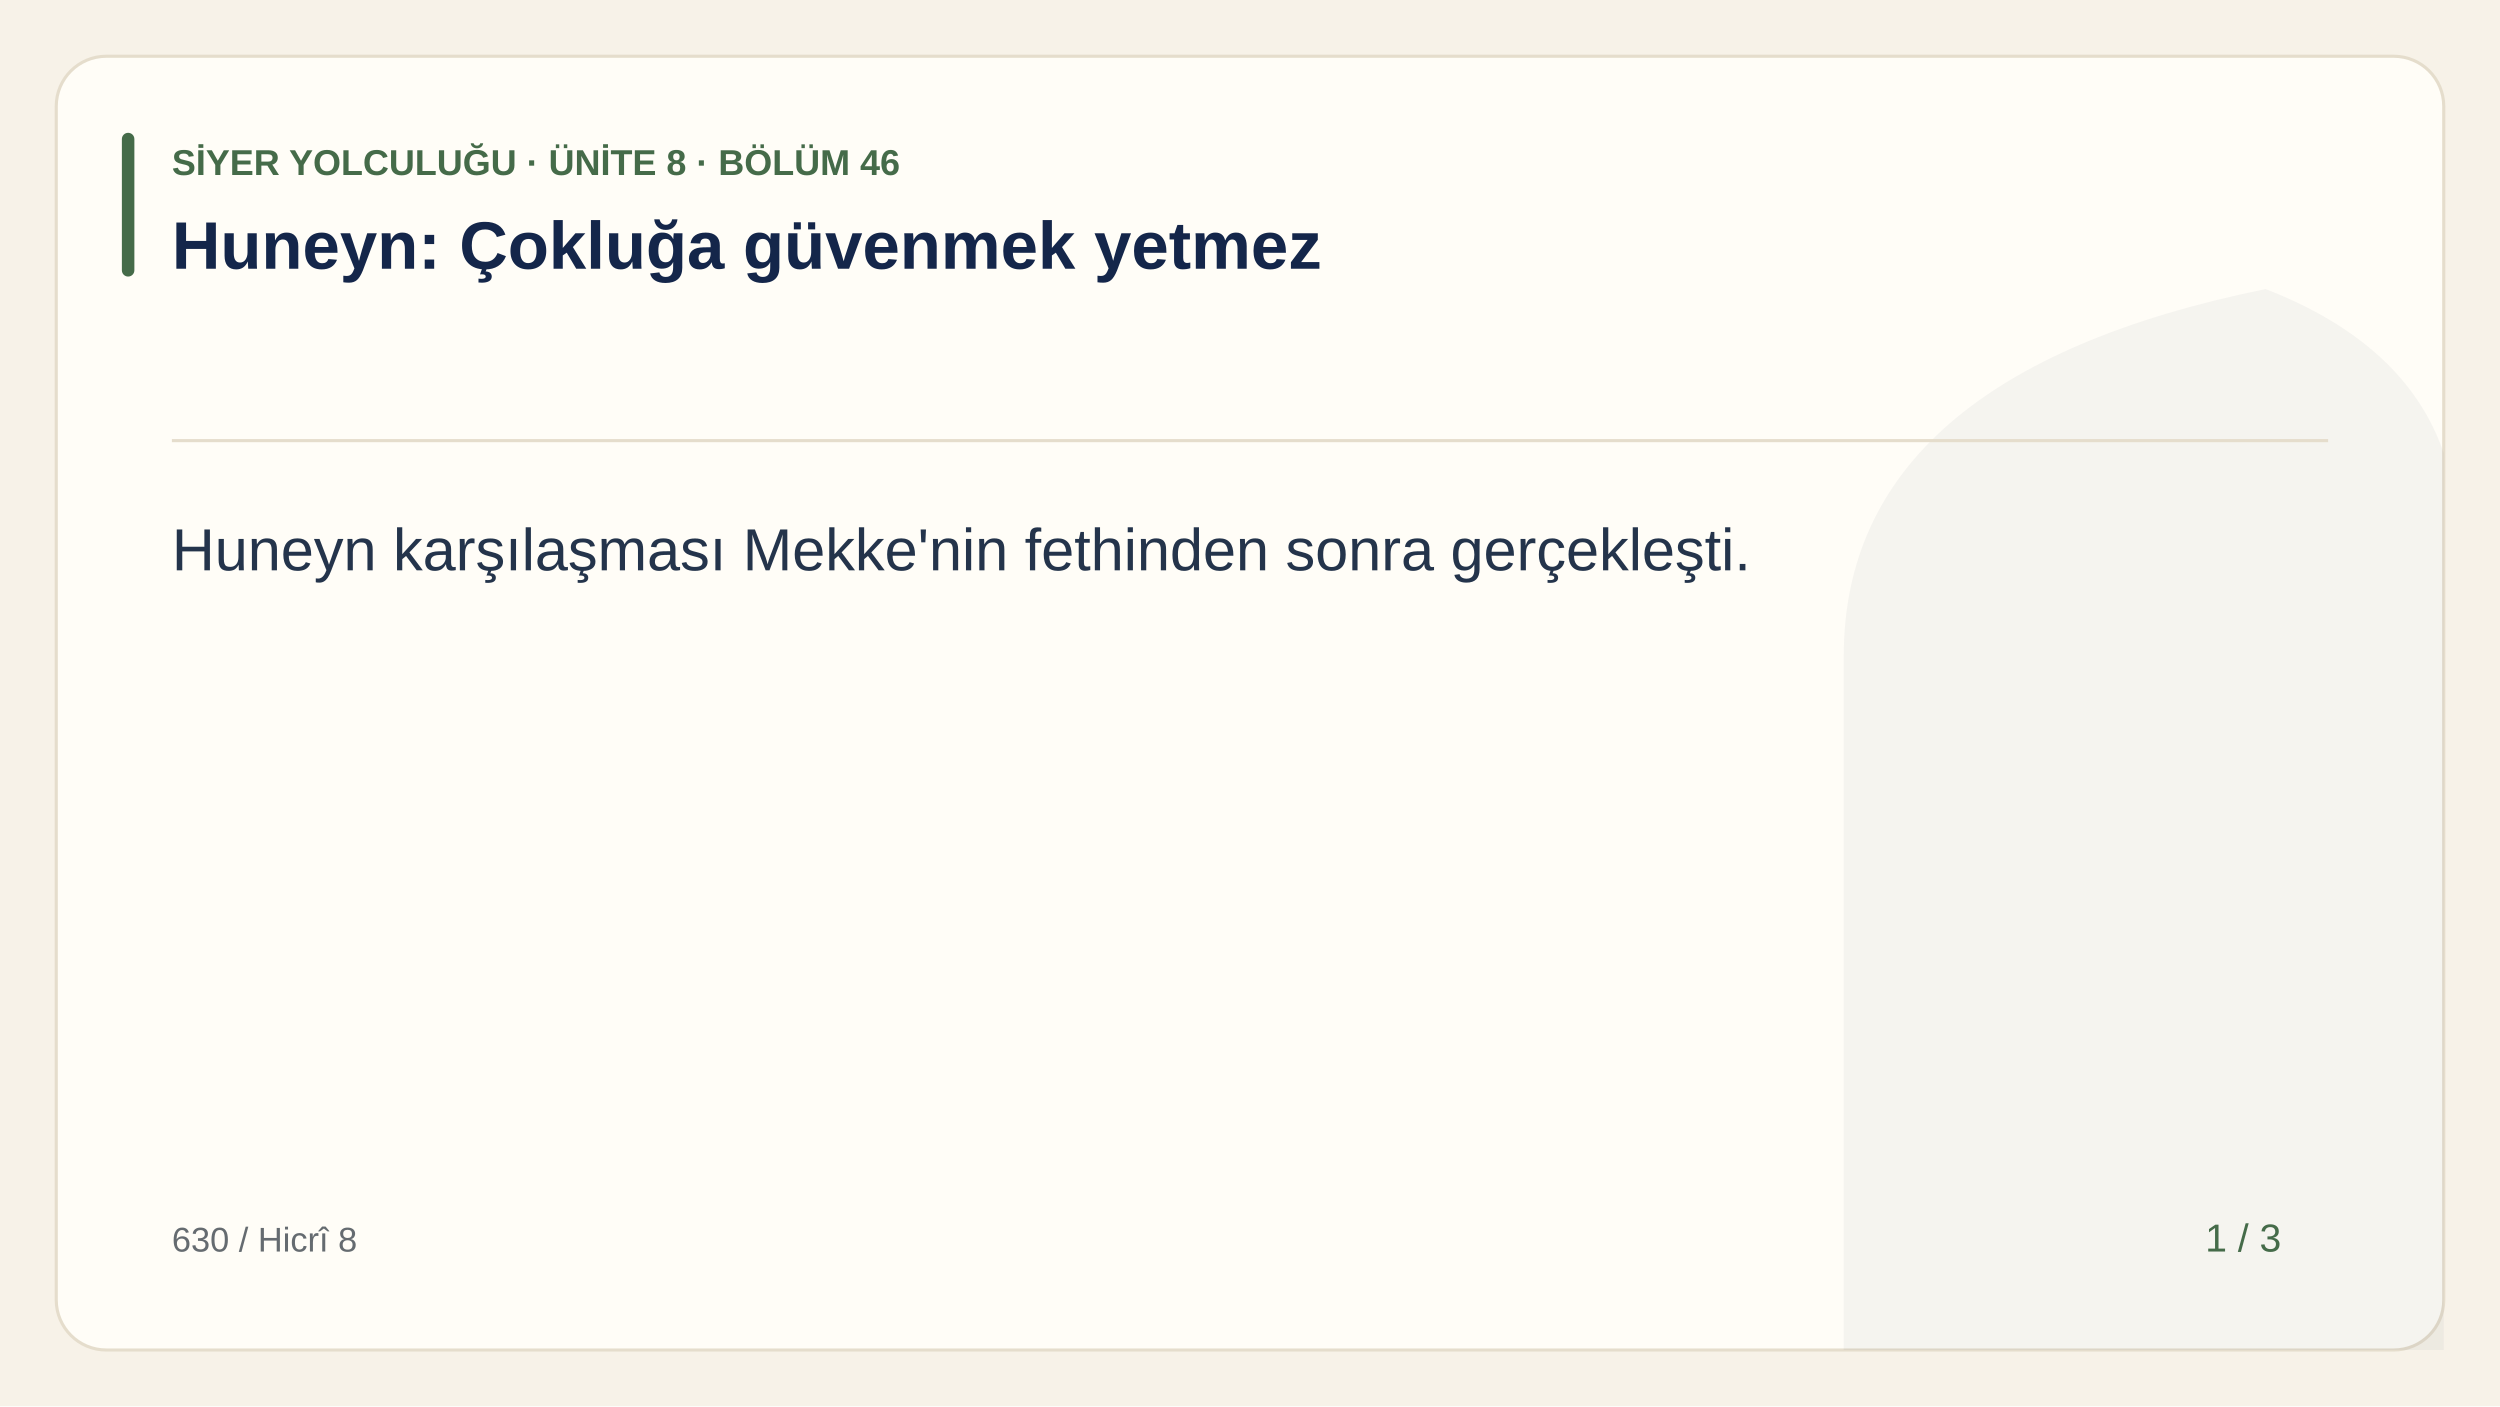
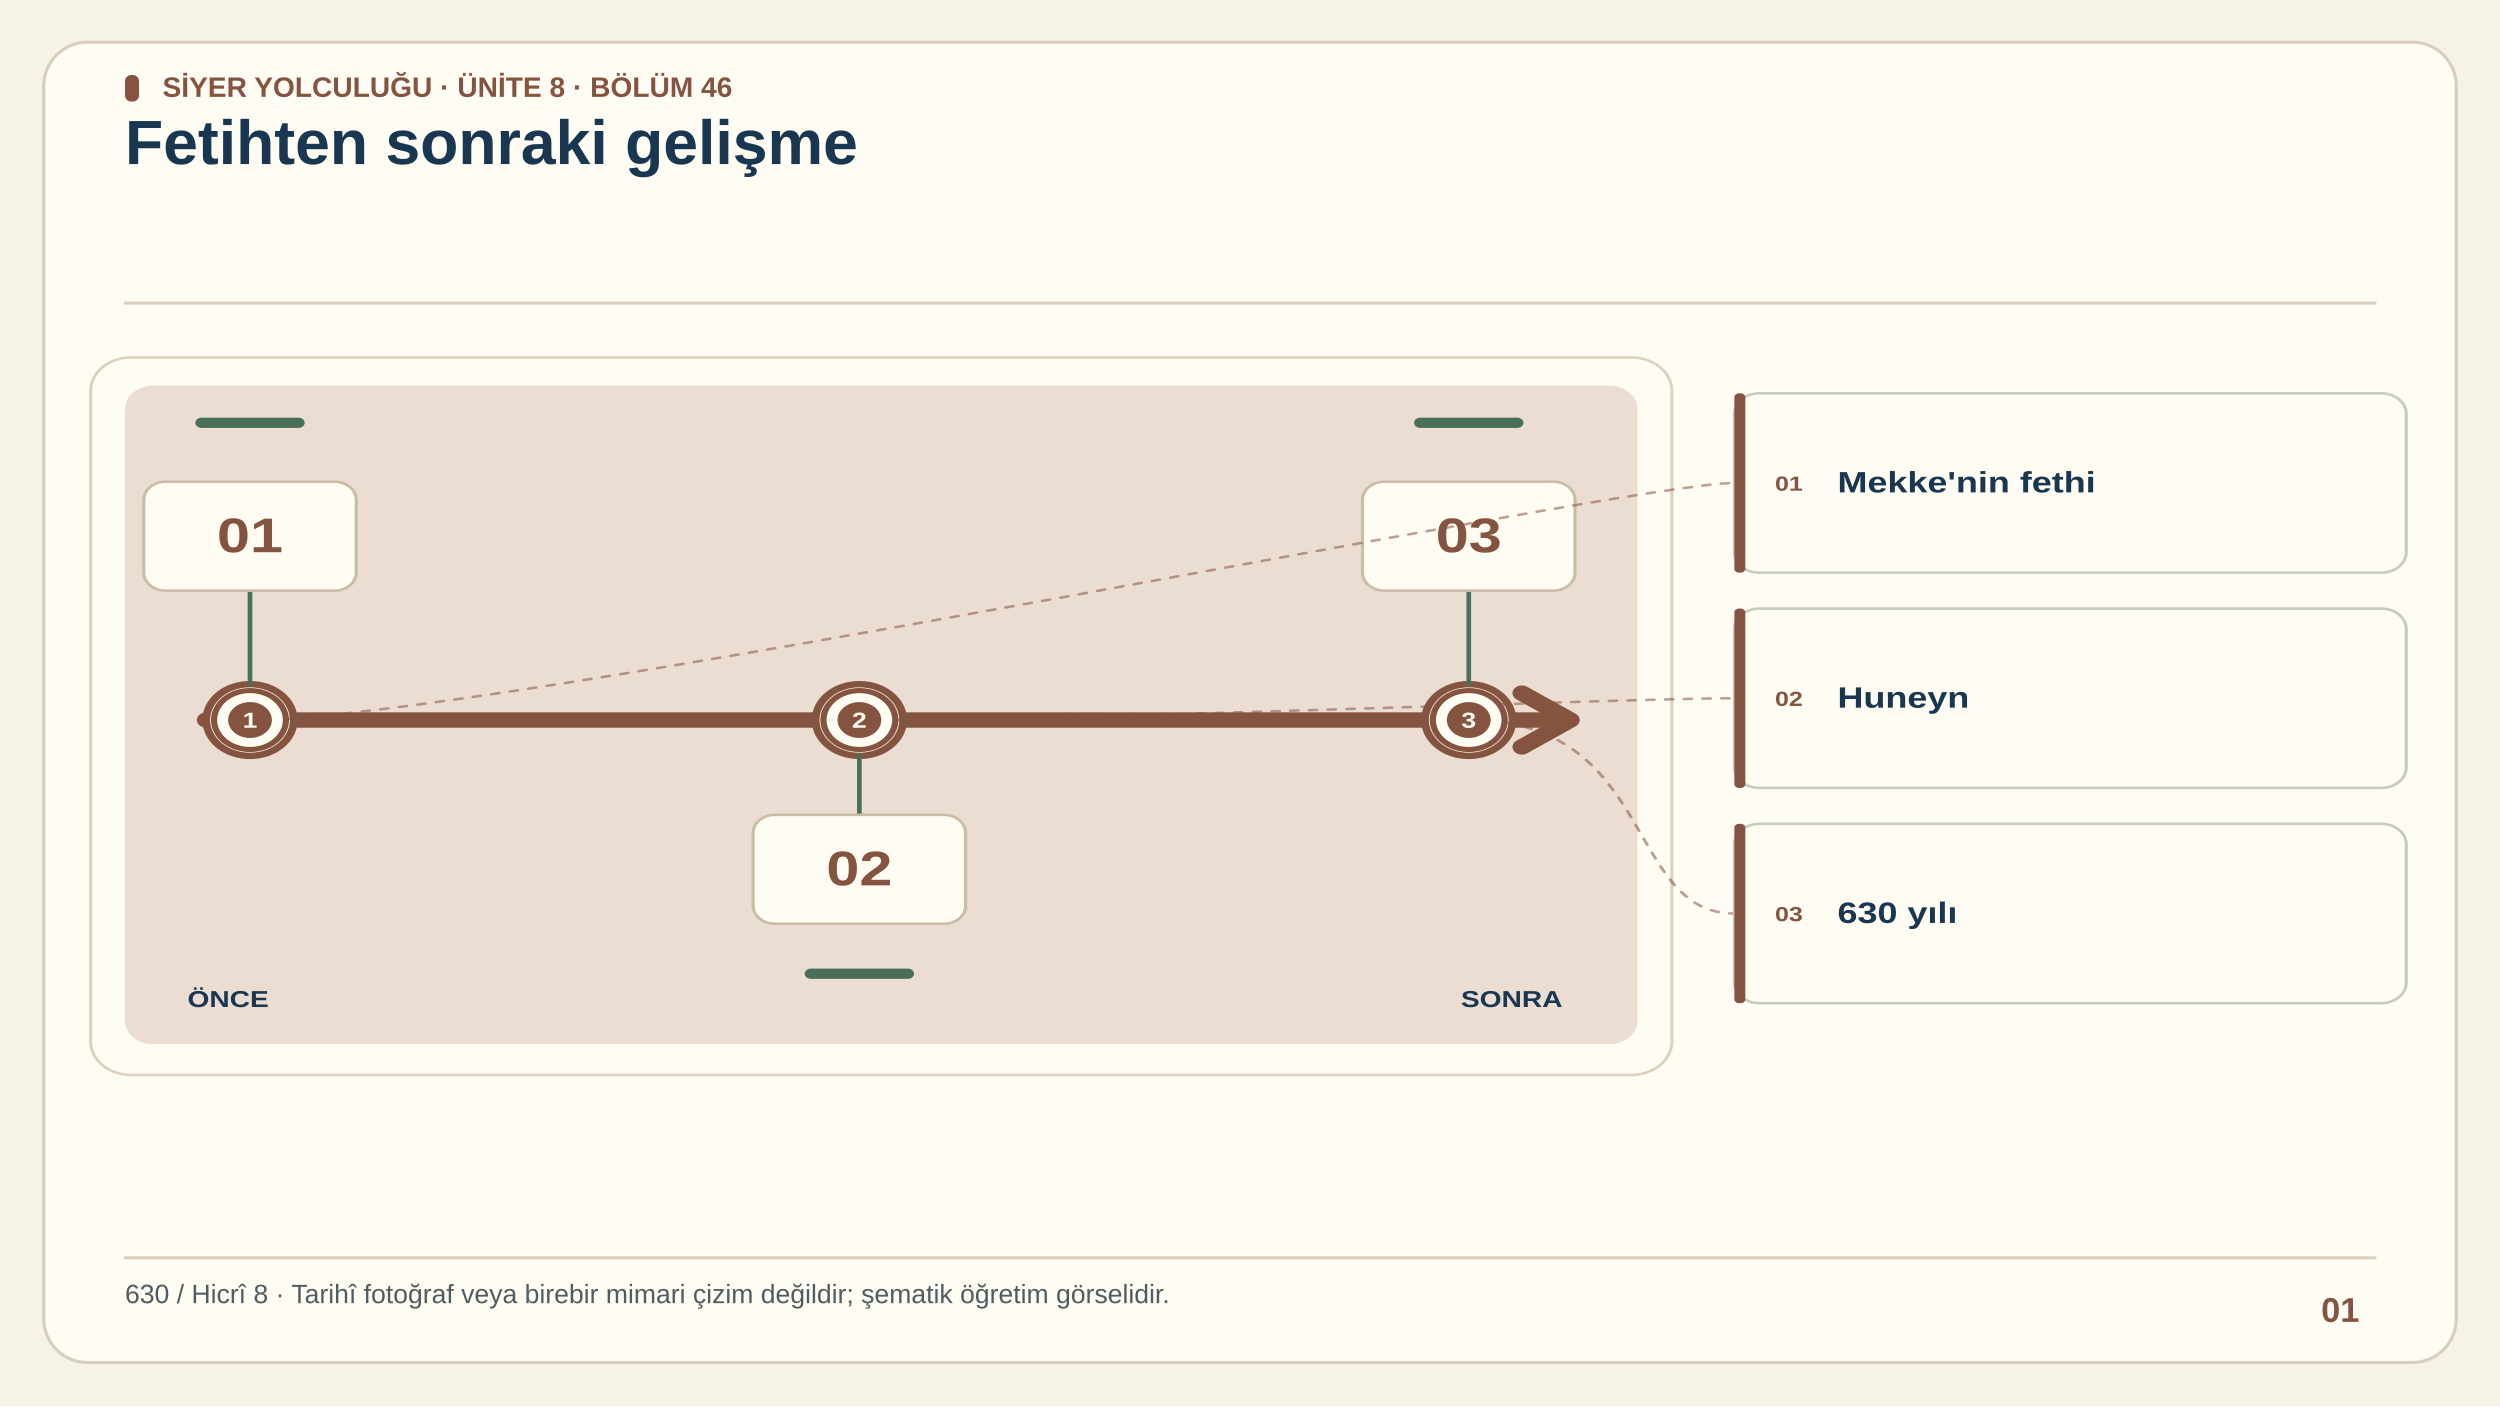
- <svg xmlns="http://www.w3.org/2000/svg" width="1600" height="900" viewBox="0 0 1600 900" role="img" aria-labelledby="title desc">
-   <rect width="1600" height="900" fill="#f7f2e8" />
-   <rect x="36" y="36" width="1528" height="828" rx="32" fill="#fffdf7" stroke="#e5ddcc" stroke-width="2" />
-   <path d="M1180 864V420Q1180 240 1450 185Q1540 220 1564 290V864" fill="#14264a" opacity=".045" />
-   <rect x="78" y="85" width="8" height="92" rx="4" fill="#456b49" />
-   <text x="110" y="112" fill="#456b49" font-family="Arial,sans-serif" font-size="23" font-weight="700">SİYER YOLCULUĞU · ÜNİTE 8 · BÖLÜM 46</text>
-   <text x="110" y="172" fill="#14264a" font-family="Arial,sans-serif" font-size="43" font-weight="700">Huneyn: Çokluğa güvenmek yetmez</text>
-   <line x1="110" y1="282" x2="1490" y2="282" stroke="#e5ddcc" stroke-width="2" />
-   <text x="110" y="365" fill="#24344b" font-family="Arial,sans-serif" font-size="38">Huneyn karşılaşması Mekke'nin fethinden sonra gerçekleşti.</text>
-   <text x="110" y="801" fill="#656b70" font-family="Arial,sans-serif" font-size="22">630 / Hicrî 8</text>
-   <text x="1460" y="801" text-anchor="end" fill="#456b49" font-family="Arial,sans-serif" font-size="25">1 / 3</text>
+ <svg xmlns="http://www.w3.org/2000/svg" width="1600" height="900" viewBox="0 0 1600 900" role="img" aria-labelledby="f46_0title f46_0desc">
+   <defs>
+     <linearGradient id="f46_0sky" x1="0" y1="0" x2="0" y2="1">
+       <stop stop-color="#EBDDD2" />
+       <stop offset="1" stop-color="#F8EBCD" />
+     </linearGradient>
+     <linearGradient id="f46_0wood">
+       <stop stop-color="#C79560" />
+       <stop offset="1" stop-color="#E2BE80" />
+     </linearGradient>
+     <filter id="f46_0shadow" x="-15%" y="-15%" width="130%" height="140%">
+       <feDropShadow dx="0" dy="6" stdDeviation="7" flood-color="#193750" flood-opacity=".12" />
+     </filter>
+   </defs>
+   <rect x="0" y="0" width="1600" height="900" rx="0" fill="#F7F2E7" stroke="none" stroke-width="1" />
+   <rect x="28" y="27" width="1544" height="845" rx="28" fill="#FFFCF3" stroke="#D8CEBD" stroke-width="2" />
+   <rect x="80" y="48" width="9" height="17" rx="4" fill="#855441" stroke="none" stroke-width="1" />
+   <text x="104" y="62" font-family="Arial, sans-serif" font-size="18" fill="#855441" font-weight="700" text-anchor="start">SİYER YOLCULUĞU · ÜNİTE 8 · BÖLÜM 46</text>
+   <text x="80" y="105" font-family="Arial, sans-serif" font-size="40" fill="#193750" font-weight="700" text-anchor="start">Fetihten sonraki gelişme</text>
+   <path d="M80 194 H1520" fill="none" stroke="#D9D0C0" stroke-width="2" stroke-linecap="round" stroke-linejoin="round" />
+   <g transform="translate(0 50) scale(1 .82)">
+     <rect x="58" y="218" width="1012" height="560" rx="26" fill="#FFFCF3" stroke="#DDD2BF" stroke-width="2" />
+     <rect x="80" y="240" width="968" height="514" rx="18" fill="#EBDDD2" stroke="none" stroke-width="1" />
+     <path d="M132 501 H1005 M974 480 L1005 501 974 522" fill="none" stroke="#855441" stroke-width="12" stroke-linecap="round" stroke-linejoin="round" />
+     <circle cx="160" cy="501" r="28" fill="#FFFCF3" stroke="#855441" stroke-width="5" />
+     <text x="160" y="509" font-family="Arial, sans-serif" font-size="24" fill="#193750" font-weight="700" text-anchor="middle">1</text>
+     <path d="M160 473 V400" fill="none" stroke="#496E59" stroke-width="3" stroke-linecap="round" stroke-linejoin="round" />
+     <rect x="92" y="315" width="136" height="85" rx="14" fill="#FFFCF3" stroke="#C9BDA6" stroke-width="2" />
+     <text x="160" y="370" font-family="Arial, sans-serif" font-size="38" fill="#855441" font-weight="700" text-anchor="middle">01</text>
+     <rect x="125" y="265" width="70" height="8" rx="4" fill="#496E59" stroke="none" stroke-width="1" />
+     <circle cx="550" cy="501" r="28" fill="#FFFCF3" stroke="#855441" stroke-width="5" />
+     <text x="550" y="509" font-family="Arial, sans-serif" font-size="24" fill="#193750" font-weight="700" text-anchor="middle">2</text>
+     <path d="M550 529 V575" fill="none" stroke="#496E59" stroke-width="3" stroke-linecap="round" stroke-linejoin="round" />
+     <rect x="482" y="575" width="136" height="85" rx="14" fill="#FFFCF3" stroke="#C9BDA6" stroke-width="2" />
+     <text x="550" y="630" font-family="Arial, sans-serif" font-size="38" fill="#855441" font-weight="700" text-anchor="middle">02</text>
+     <rect x="515" y="695" width="70" height="8" rx="4" fill="#496E59" stroke="none" stroke-width="1" />
+     <circle cx="940" cy="501" r="28" fill="#FFFCF3" stroke="#855441" stroke-width="5" />
+     <text x="940" y="509" font-family="Arial, sans-serif" font-size="24" fill="#193750" font-weight="700" text-anchor="middle">3</text>
+     <path d="M940 473 V400" fill="none" stroke="#496E59" stroke-width="3" stroke-linecap="round" stroke-linejoin="round" />
+     <rect x="872" y="315" width="136" height="85" rx="14" fill="#FFFCF3" stroke="#C9BDA6" stroke-width="2" />
+     <text x="940" y="370" font-family="Arial, sans-serif" font-size="38" fill="#855441" font-weight="700" text-anchor="middle">03</text>
+     <rect x="905" y="265" width="70" height="8" rx="4" fill="#496E59" stroke="none" stroke-width="1" />
+     <text x="120" y="725" font-family="Arial, sans-serif" font-size="18" fill="#193750" font-weight="700" text-anchor="start">ÖNCE</text>
+     <text x="1000" y="725" font-family="Arial, sans-serif" font-size="18" fill="#193750" font-weight="700" text-anchor="end">SONRA</text>
+     <path d="M160 501 C310 501 1040 316 1110 316" fill="none" stroke="#855441" stroke-width="2" stroke-linecap="round" stroke-linejoin="round" stroke-dasharray="5 7" opacity=".55" />
+     <path d="M550 501 C700 501 1040 484 1110 484" fill="none" stroke="#855441" stroke-width="2" stroke-linecap="round" stroke-linejoin="round" stroke-dasharray="5 7" opacity=".55" />
+     <path d="M940 501 C1060 501 1040 652 1110 652" fill="none" stroke="#855441" stroke-width="2" stroke-linecap="round" stroke-linejoin="round" stroke-dasharray="5 7" opacity=".55" />
+     <rect x="1110" y="246" width="430" height="140" rx="16" fill="#FFFCF3" stroke="#C5CDBF" stroke-width="2" />
+     <rect x="1110" y="246" width="7" height="140" rx="3" fill="#855441" stroke="none" stroke-width="1" />
+     <text x="1136" y="322" font-family="Arial, sans-serif" font-size="16" fill="#855441" font-weight="700" text-anchor="start">01</text>
+     <text x="1176" y="323.36" font-family="Arial, sans-serif" font-size="23" fill="#193750" font-weight="600" text-anchor="start">Mekke'nin fethi</text>
+     <circle cx="160" cy="501" r="23" fill="#FFFCF3" stroke="#855441" stroke-width="4" />
+     <circle cx="160" cy="501" r="14" fill="#855441" stroke="none" stroke-width="1" />
+     <text x="160" y="507" font-family="Arial, sans-serif" font-size="17" fill="#FFFCF3" font-weight="700" text-anchor="middle">1</text>
+     <rect x="1110" y="414" width="430" height="140" rx="16" fill="#FFFCF3" stroke="#C5CDBF" stroke-width="2" />
+     <rect x="1110" y="414" width="7" height="140" rx="3" fill="#855441" stroke="none" stroke-width="1" />
+     <text x="1136" y="490" font-family="Arial, sans-serif" font-size="16" fill="#855441" font-weight="700" text-anchor="start">02</text>
+     <text x="1176" y="491.36" font-family="Arial, sans-serif" font-size="23" fill="#193750" font-weight="600" text-anchor="start">Huneyn</text>
+     <circle cx="550" cy="501" r="23" fill="#FFFCF3" stroke="#855441" stroke-width="4" />
+     <circle cx="550" cy="501" r="14" fill="#855441" stroke="none" stroke-width="1" />
+     <text x="550" y="507" font-family="Arial, sans-serif" font-size="17" fill="#FFFCF3" font-weight="700" text-anchor="middle">2</text>
+     <rect x="1110" y="582" width="430" height="140" rx="16" fill="#FFFCF3" stroke="#C5CDBF" stroke-width="2" />
+     <rect x="1110" y="582" width="7" height="140" rx="3" fill="#855441" stroke="none" stroke-width="1" />
+     <text x="1136" y="658" font-family="Arial, sans-serif" font-size="16" fill="#855441" font-weight="700" text-anchor="start">03</text>
+     <text x="1176" y="659.36" font-family="Arial, sans-serif" font-size="23" fill="#193750" font-weight="600" text-anchor="start">630 yılı</text>
+     <circle cx="940" cy="501" r="23" fill="#FFFCF3" stroke="#855441" stroke-width="4" />
+     <circle cx="940" cy="501" r="14" fill="#855441" stroke="none" stroke-width="1" />
+     <text x="940" y="507" font-family="Arial, sans-serif" font-size="17" fill="#FFFCF3" font-weight="700" text-anchor="middle">3</text>
+   </g>
+   <path d="M80 805 H1520" fill="none" stroke="#D9D0C0" stroke-width="2" stroke-linecap="round" stroke-linejoin="round" />
+   <text x="80" y="834" font-family="Arial, sans-serif" font-size="17" fill="#4F5C62" font-weight="500" text-anchor="start">630 / Hicrî 8 · Tarihî fotoğraf veya birebir mimari çizim değildir; şematik öğretim görselidir.</text>
+   <text x="1510" y="846" font-family="Arial, sans-serif" font-size="22" fill="#855441" font-weight="700" text-anchor="end">01</text>
</svg>
